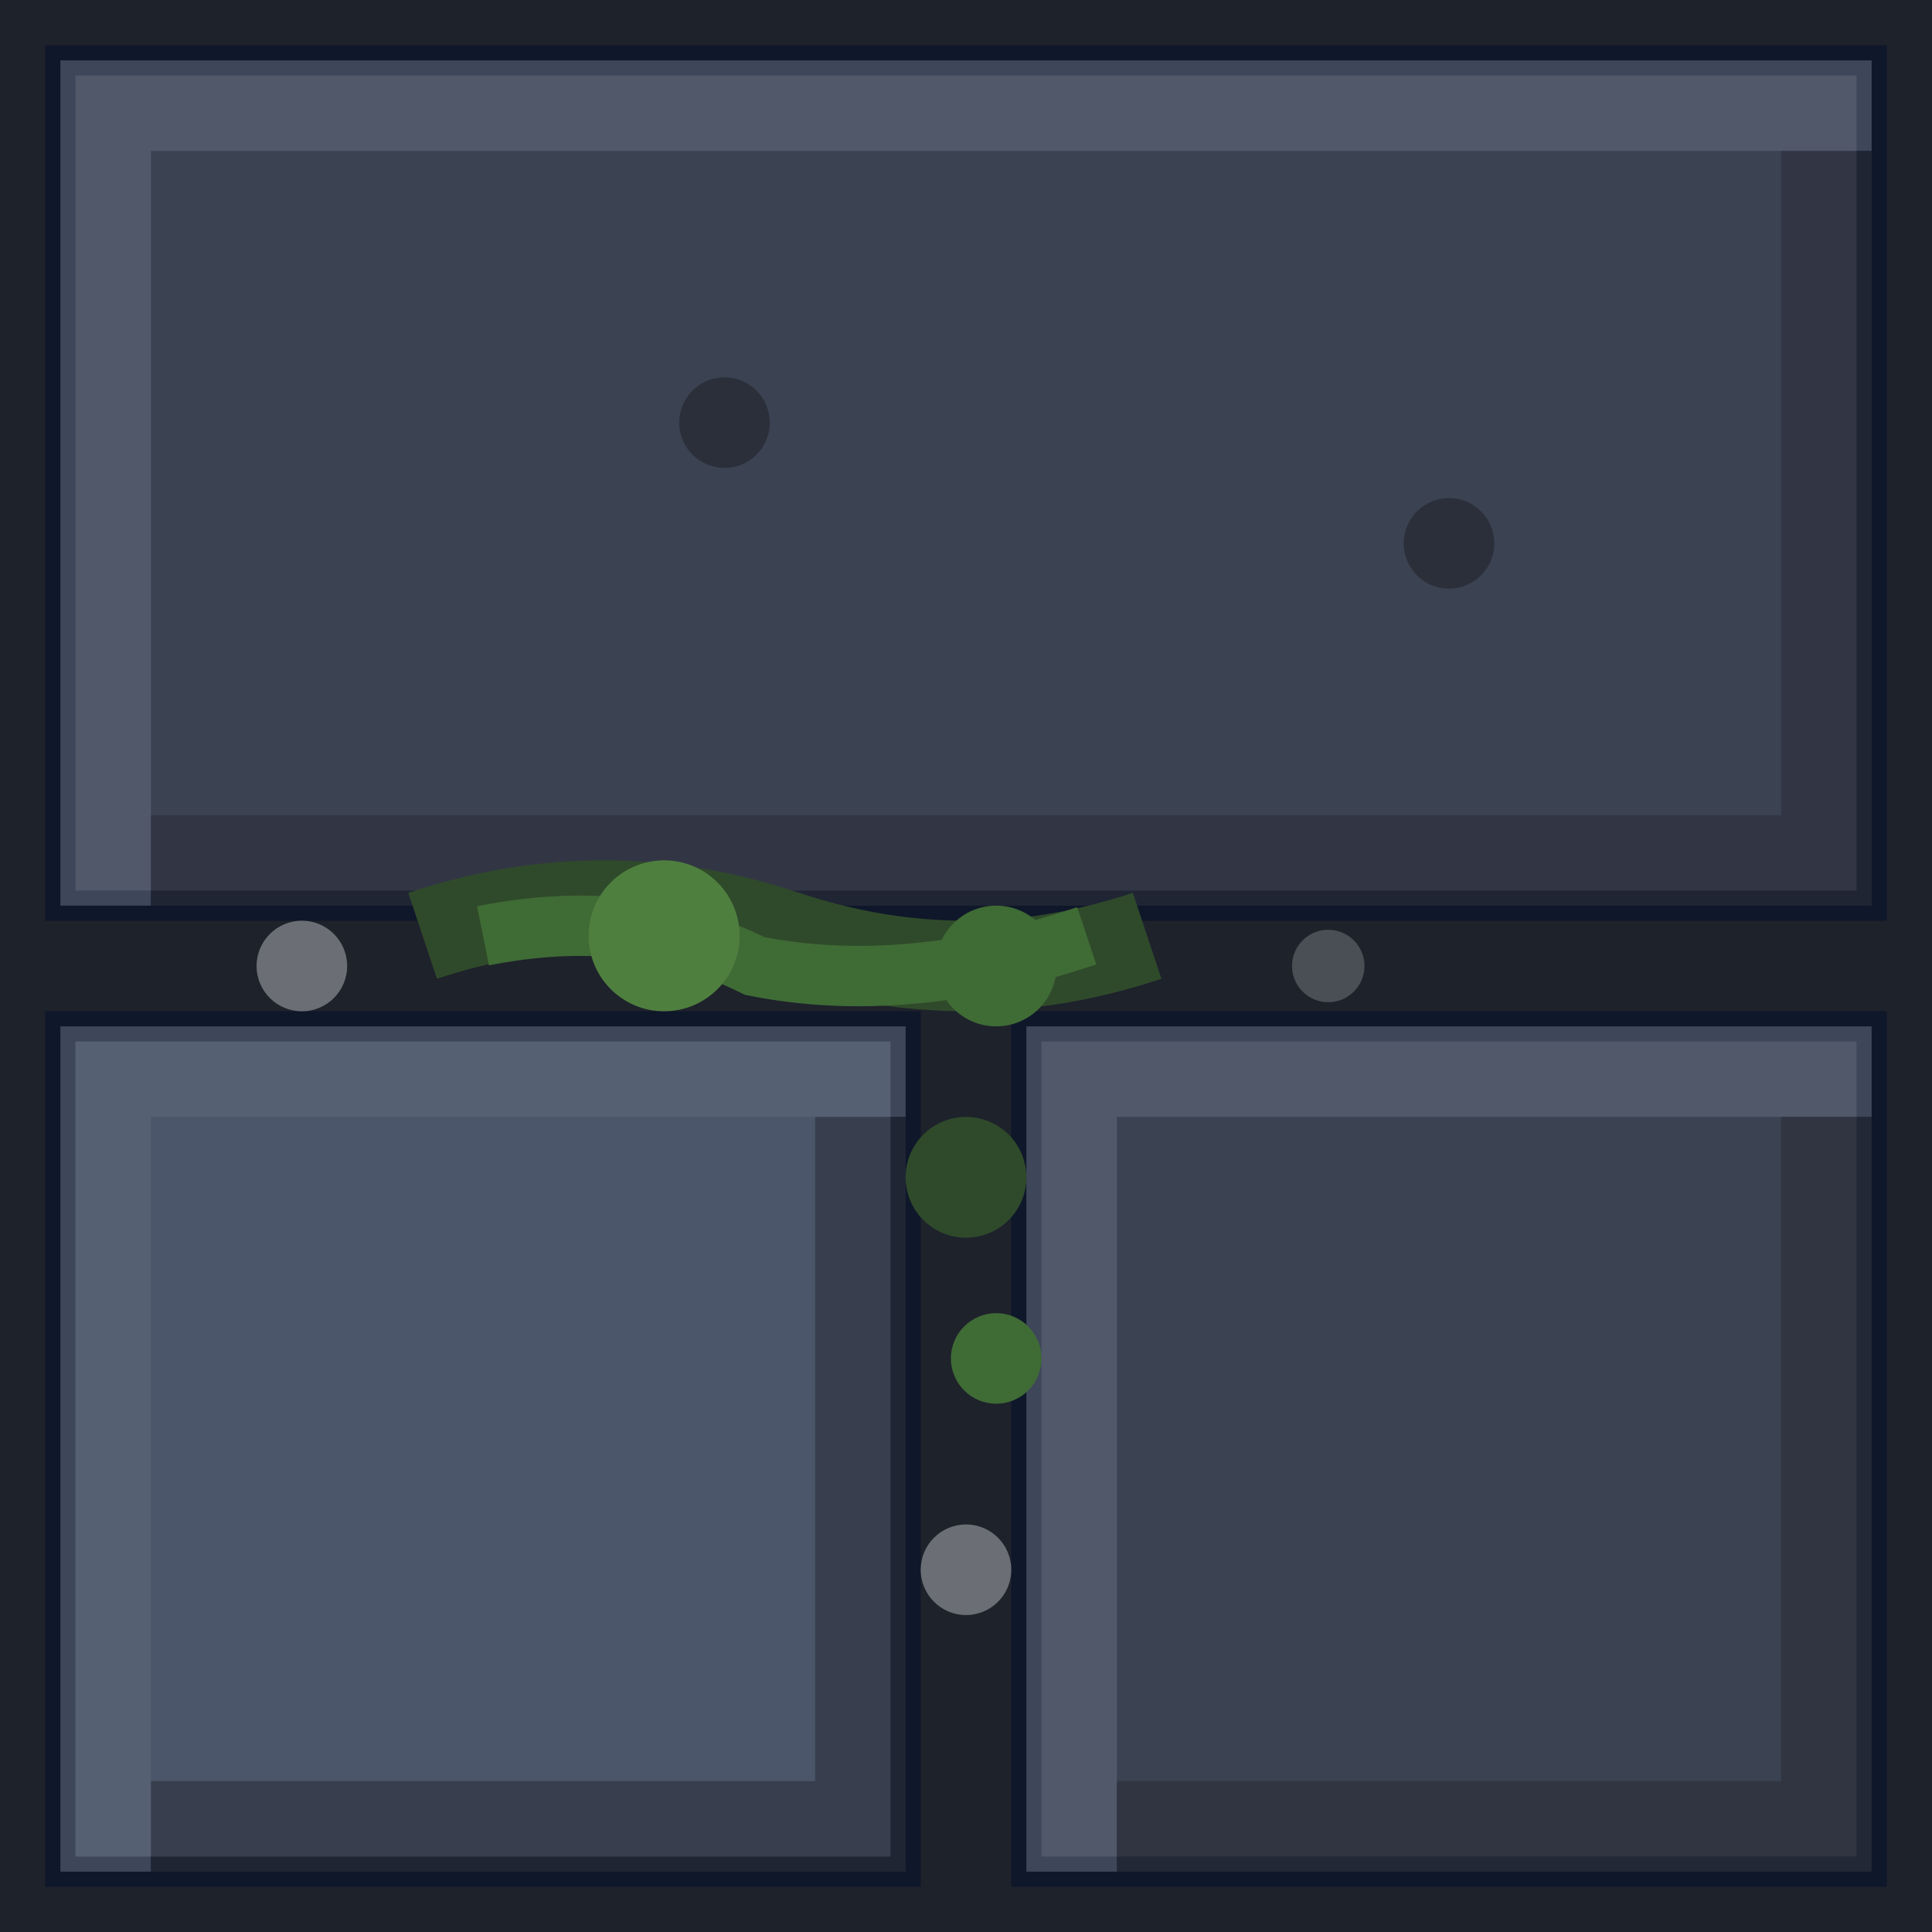
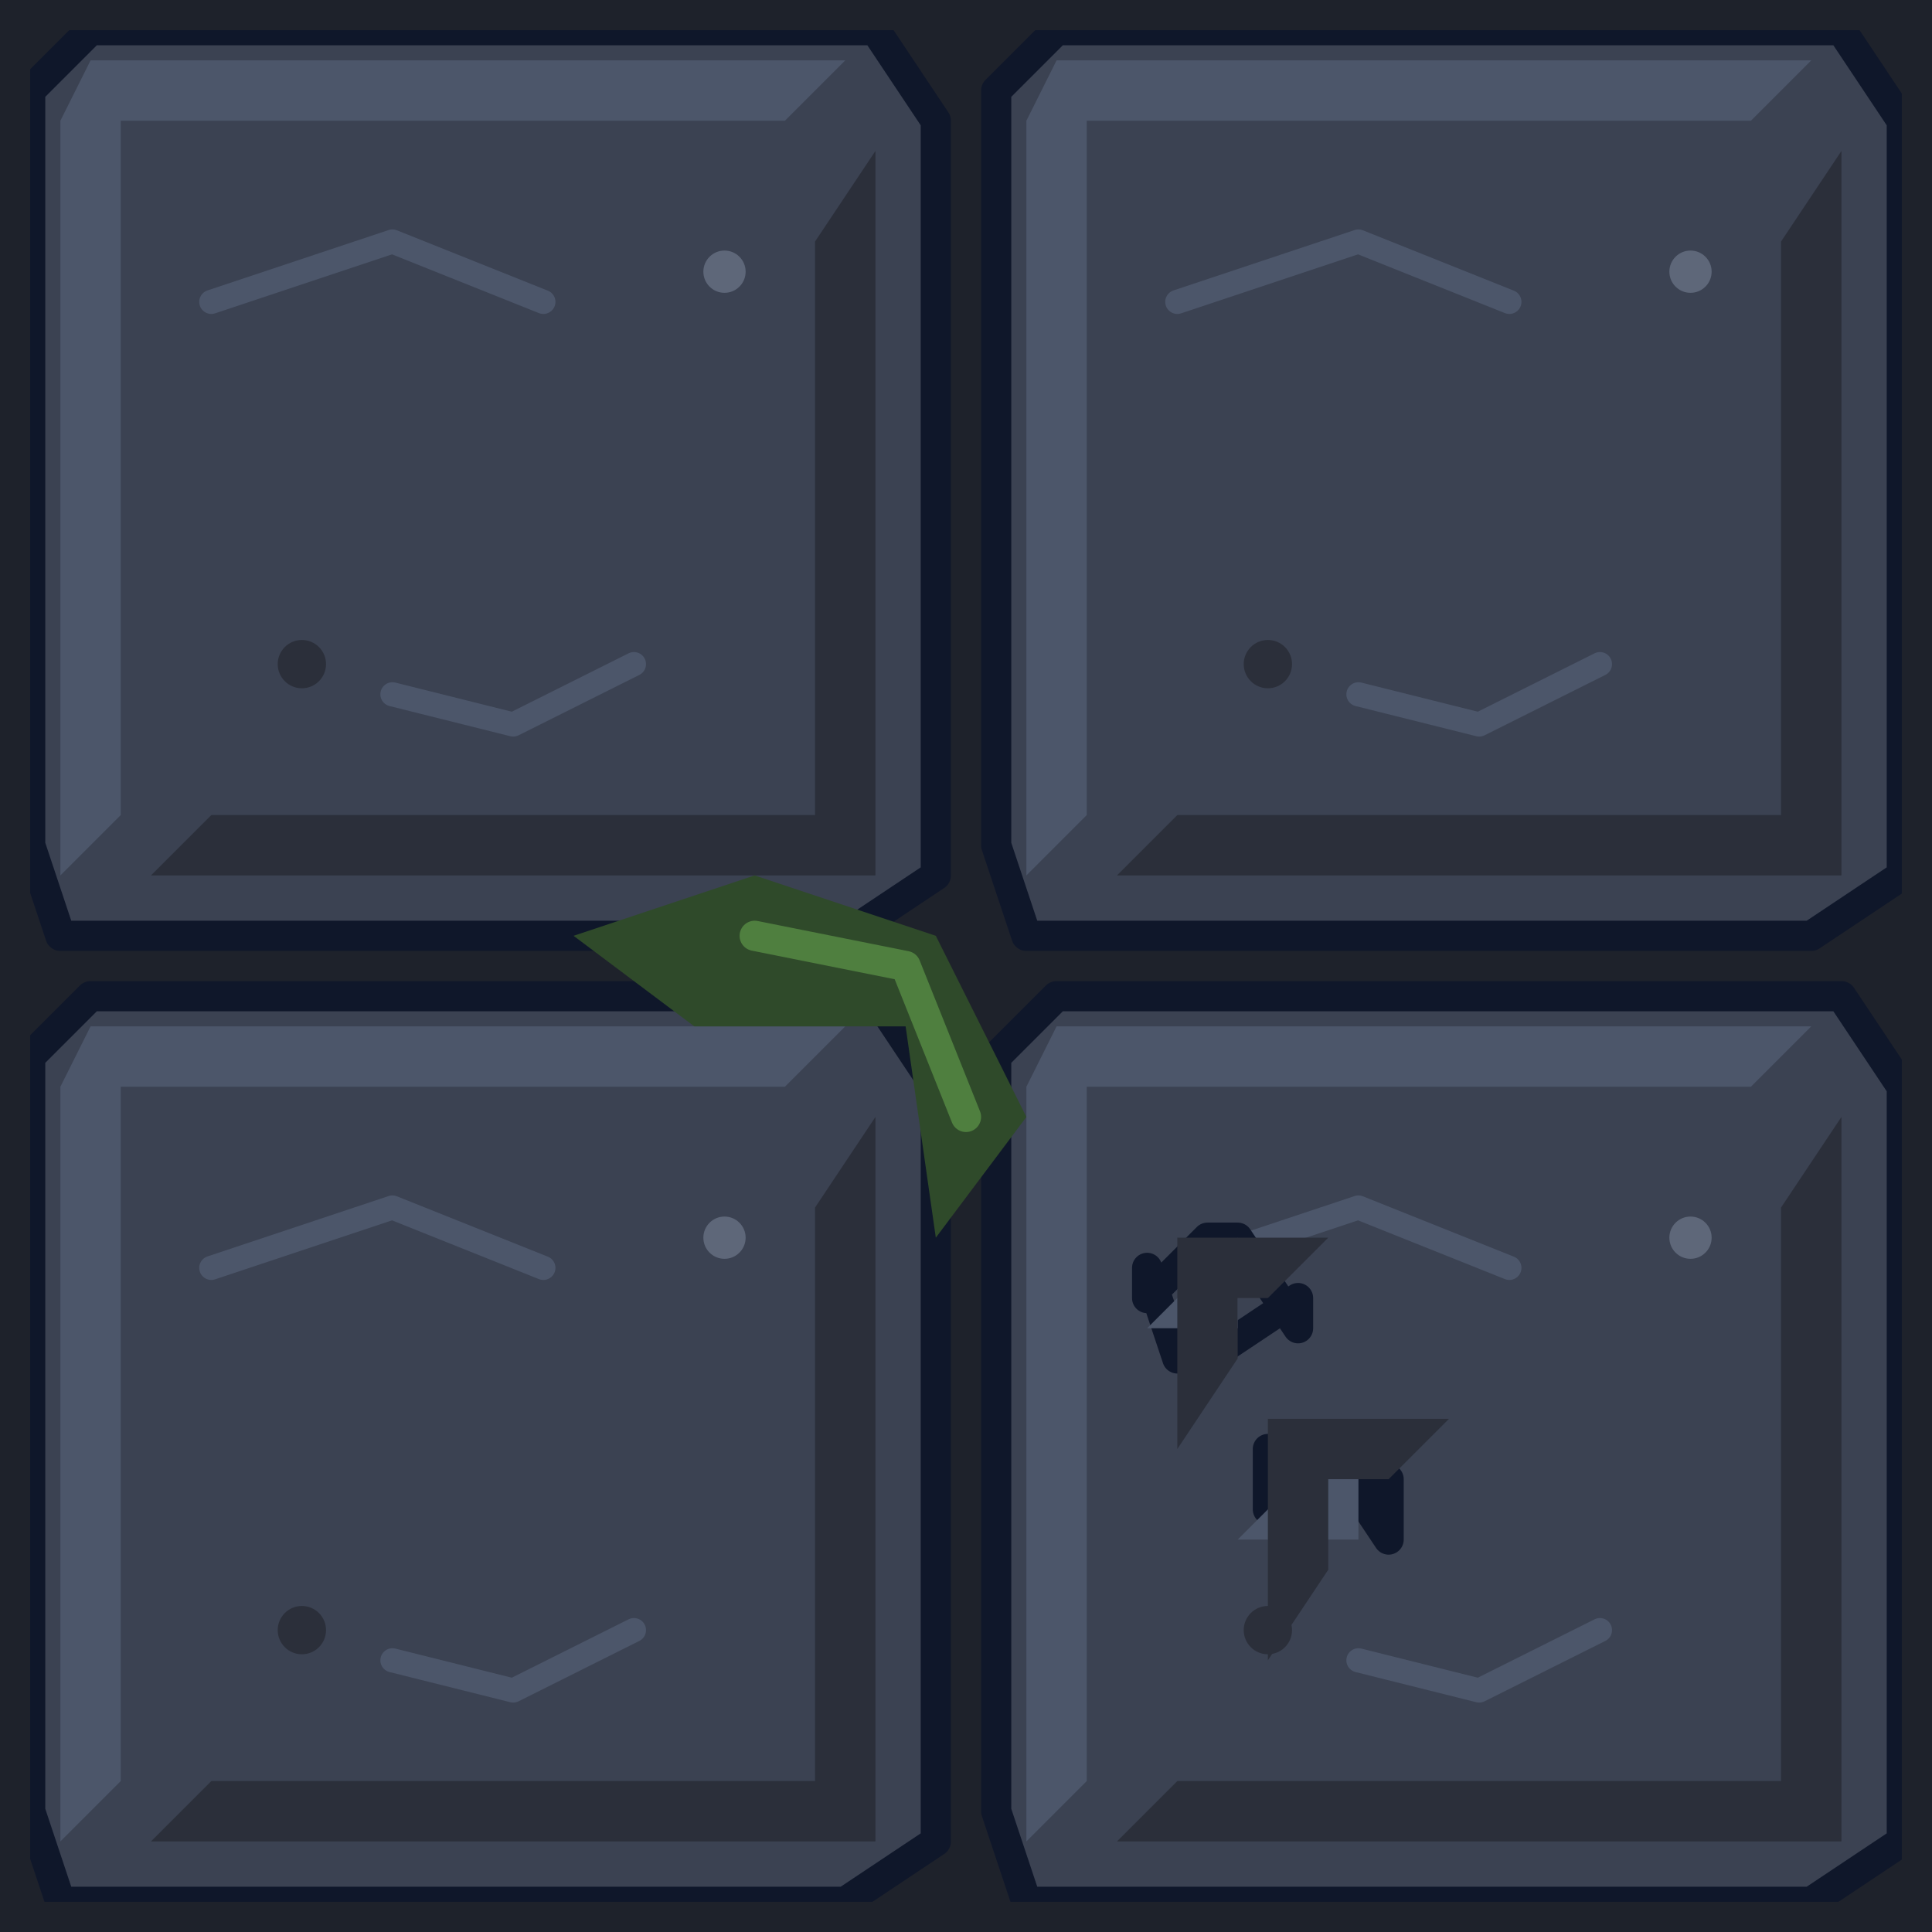
- <svg xmlns="http://www.w3.org/2000/svg" width="64" height="64" viewBox="0 0 64 64">
-   <rect width="64" height="64" fill="#1e222b" />
-   <rect x="2" y="2" width="60" height="28" fill="#3b4252" stroke="#0f172a" stroke-width="1" />
-   <path d="M2 2 H62 V5 H5 V30 H2 Z" fill="#5e6779" opacity="0.6" />
-   <path d="M59 5 H62 V30 H5 V27 H59 Z" fill="#2b2f3a" opacity="0.6" />
-   <circle cx="24" cy="14" r="1.5" fill="#2b2f3a" />
-   <circle cx="48" cy="18" r="1.5" fill="#2b2f3a" />
-   <rect x="2" y="34" width="28" height="28" fill="#4c566a" stroke="#0f172a" stroke-width="1" />
-   <path d="M2 34 H30 V37 H5 V62 H2 Z" fill="#5e6779" opacity="0.6" />
-   <path d="M27 37 H30 V62 H5 V59 H27 Z" fill="#2b2f3a" opacity="0.6" />
-   <rect x="34" y="34" width="28" height="28" fill="#3b4252" stroke="#0f172a" stroke-width="1" />
-   <path d="M34 34 H62 V37 H37 V62 H34 Z" fill="#5e6779" opacity="0.6" />
-   <path d="M59 37 H62 V62 H37 V59 H59 Z" fill="#2b2f3a" opacity="0.7" />
-   <path d="M14 31 Q20 29 26 31 Q32 33 38 31" stroke="#2f4a2a" stroke-width="3" fill="none" />
-   <path d="M16 31 Q21 30 25 32 Q30 33 36 31" stroke="#3f6b35" stroke-width="2" fill="none" />
-   <circle cx="22" cy="31" r="2.5" fill="#4f7f3f" />
-   <circle cx="33" cy="32" r="2" fill="#3f6b35" />
-   <circle cx="32" cy="39" r="2" fill="#2f4a2a" />
-   <circle cx="33" cy="45" r="1.5" fill="#3f6b35" />
-   <circle cx="10" cy="32" r="1.5" fill="#6b6f75" />
-   <circle cx="44" cy="32" r="1.2" fill="#4a4e55" />
-   <circle cx="32" cy="52" r="1.5" fill="#6b6f75" />
+ <svg xmlns="http://www.w3.org/2000/svg" version="1.1" width="64" height="64" viewBox="0 0 64 64">
+   <rect x="0" y="0" width="64" height="64" rx="0" fill="#1e222b" stroke="none" stroke-width="1" />
+   <path d="M3 1 H29 L31 4 V29 L28 31 H2 L1 28 V3Z" fill="#3b4252" stroke="#0f172a" stroke-width="1" stroke-linejoin="round" stroke-linecap="round" />
+   <path d="M3 2 H28 L26 4 H4 V27 L2 29 V4Z" fill="#4c566a" stroke="#0f172a" stroke-width="0" stroke-linejoin="round" stroke-linecap="round" />
+   <path d="M29 5 V29 H5 L7 27 H27 V8Z" fill="#2b2f3a" stroke="#0f172a" stroke-width="0" stroke-linejoin="round" stroke-linecap="round" />
+   <path d="M7 10 l6 -2 5 2 M21 22 l-4 2 -4 -1" fill="none" stroke="#4c566a" stroke-width="0.8" stroke-linejoin="round" stroke-linecap="round" />
+   <circle cx="10" cy="22" r="0.8" fill="#2b2f3a" stroke="none" stroke-width="1" />
+   <circle cx="24" cy="9" r="0.7" fill="#5e6779" stroke="none" stroke-width="1" />
+   <path d="M35 1 H61 L63 4 V29 L60 31 H34 L33 28 V3Z" fill="#3b4252" stroke="#0f172a" stroke-width="1" stroke-linejoin="round" stroke-linecap="round" />
+   <path d="M35 2 H60 L58 4 H36 V27 L34 29 V4Z" fill="#4c566a" stroke="#0f172a" stroke-width="0" stroke-linejoin="round" stroke-linecap="round" />
+   <path d="M61 5 V29 H37 L39 27 H59 V8Z" fill="#2b2f3a" stroke="#0f172a" stroke-width="0" stroke-linejoin="round" stroke-linecap="round" />
+   <path d="M39 10 l6 -2 5 2 M53 22 l-4 2 -4 -1" fill="none" stroke="#4c566a" stroke-width="0.8" stroke-linejoin="round" stroke-linecap="round" />
+   <circle cx="42" cy="22" r="0.8" fill="#2b2f3a" stroke="none" stroke-width="1" />
+   <circle cx="56" cy="9" r="0.7" fill="#5e6779" stroke="none" stroke-width="1" />
+   <path d="M3 33 H29 L31 36 V61 L28 63 H2 L1 60 V35Z" fill="#3b4252" stroke="#0f172a" stroke-width="1" stroke-linejoin="round" stroke-linecap="round" />
+   <path d="M3 34 H28 L26 36 H4 V59 L2 61 V36Z" fill="#4c566a" stroke="#0f172a" stroke-width="0" stroke-linejoin="round" stroke-linecap="round" />
+   <path d="M29 37 V61 H5 L7 59 H27 V40Z" fill="#2b2f3a" stroke="#0f172a" stroke-width="0" stroke-linejoin="round" stroke-linecap="round" />
+   <path d="M7 42 l6 -2 5 2 M21 54 l-4 2 -4 -1" fill="none" stroke="#4c566a" stroke-width="0.8" stroke-linejoin="round" stroke-linecap="round" />
+   <circle cx="10" cy="54" r="0.8" fill="#2b2f3a" stroke="none" stroke-width="1" />
+   <circle cx="24" cy="41" r="0.7" fill="#5e6779" stroke="none" stroke-width="1" />
+   <path d="M35 33 H61 L63 36 V61 L60 63 H34 L33 60 V35Z" fill="#3b4252" stroke="#0f172a" stroke-width="1" stroke-linejoin="round" stroke-linecap="round" />
+   <path d="M35 34 H60 L58 36 H36 V59 L34 61 V36Z" fill="#4c566a" stroke="#0f172a" stroke-width="0" stroke-linejoin="round" stroke-linecap="round" />
+   <path d="M61 37 V61 H37 L39 59 H59 V40Z" fill="#2b2f3a" stroke="#0f172a" stroke-width="0" stroke-linejoin="round" stroke-linecap="round" />
+   <path d="M39 42 l6 -2 5 2 M53 54 l-4 2 -4 -1" fill="none" stroke="#4c566a" stroke-width="0.8" stroke-linejoin="round" stroke-linecap="round" />
+   <circle cx="42" cy="54" r="0.8" fill="#2b2f3a" stroke="none" stroke-width="1" />
+   <circle cx="56" cy="41" r="0.7" fill="#5e6779" stroke="none" stroke-width="1" />
+   <path d="M19 31 L25 29 L31 31 L34 37 L31 41 L30 34 L23 34Z" fill="#2f4a2a" stroke="#0f172a" stroke-width="0" stroke-linejoin="round" stroke-linecap="round" />
+   <path d="M25 31 L30 32 L32 37" fill="none" stroke="#4f7f3f" stroke-width="1" stroke-linejoin="round" stroke-linecap="round" />
+   <path d="M40 41 H41 L43 44 V43 L40 45 H39 L38 42 V43Z" fill="#3b4252" stroke="#0f172a" stroke-width="1" stroke-linejoin="round" stroke-linecap="round" />
+   <path d="M40 42 H40 L38 44 H41 V41 L39 43 V44Z" fill="#4c566a" stroke="#0f172a" stroke-width="0" stroke-linejoin="round" stroke-linecap="round" />
+   <path d="M41 45 V43 H42 L44 41 H39 V48Z" fill="#2b2f3a" stroke="#0f172a" stroke-width="0" stroke-linejoin="round" stroke-linecap="round" />
+   <path d="M44 48 H44 L46 51 V49 L43 51 H43 L42 48 V50Z" fill="#3b4252" stroke="#0f172a" stroke-width="1" stroke-linejoin="round" stroke-linecap="round" />
+   <path d="M44 49 H43 L41 51 H45 V47 L43 49 V51Z" fill="#4c566a" stroke="#0f172a" stroke-width="0" stroke-linejoin="round" stroke-linecap="round" />
+   <path d="M44 52 V49 H46 L48 47 H42 V55Z" fill="#2b2f3a" stroke="#0f172a" stroke-width="0" stroke-linejoin="round" stroke-linecap="round" />
+   <rect x="0" y="0" width="1" height="64" rx="0" fill="#1e222b" stroke="none" stroke-width="1" />
+   <rect x="63" y="0" width="1" height="64" rx="0" fill="#1e222b" stroke="none" stroke-width="1" />
+   <rect x="0" y="0" width="64" height="1" rx="0" fill="#1e222b" stroke="none" stroke-width="1" />
+   <rect x="0" y="63" width="64" height="1" rx="0" fill="#1e222b" stroke="none" stroke-width="1" />
</svg>
